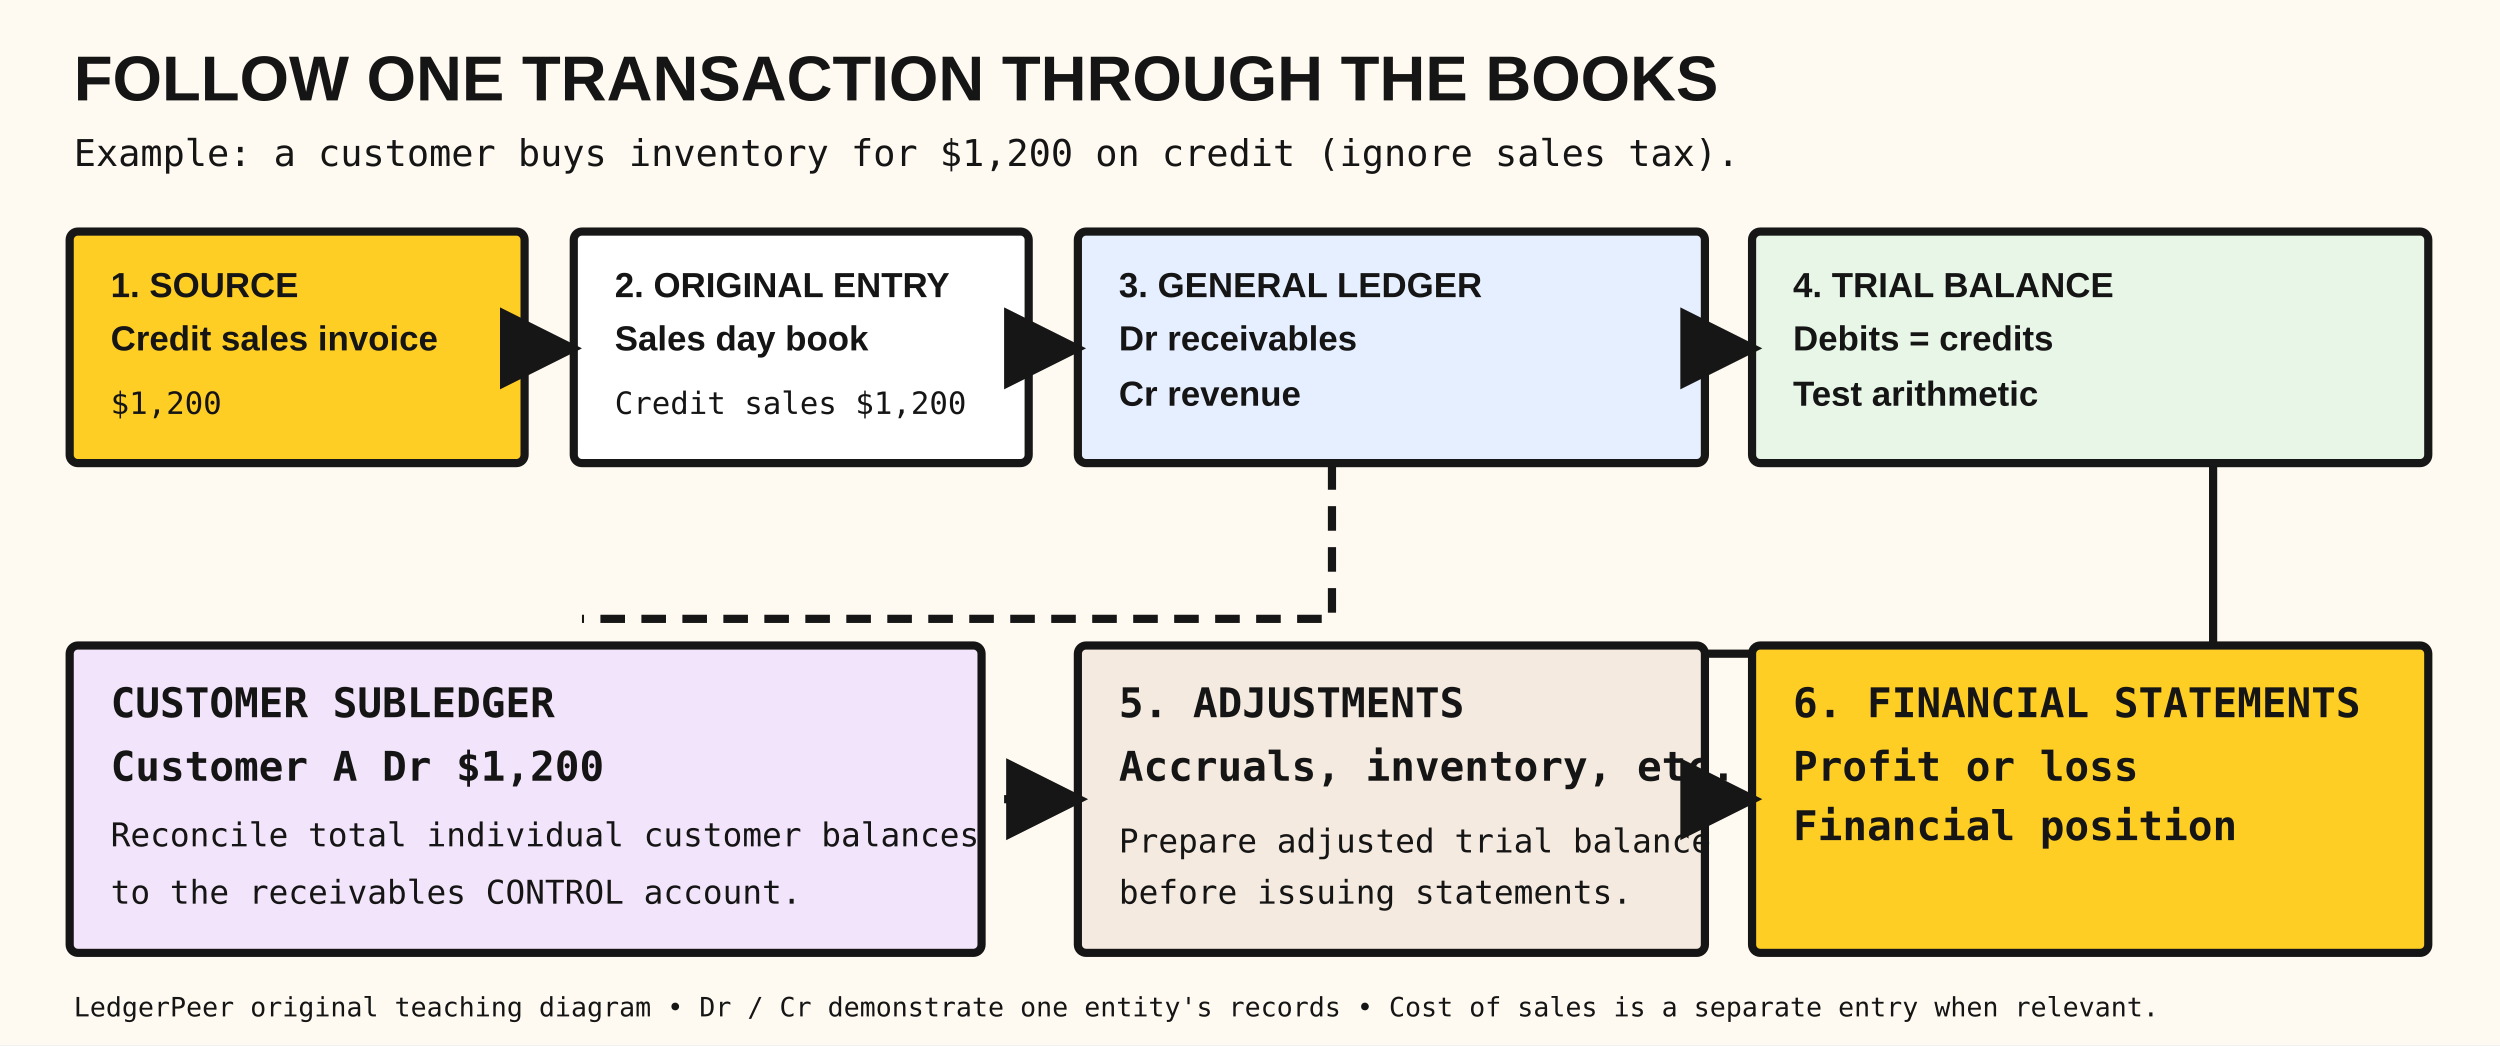
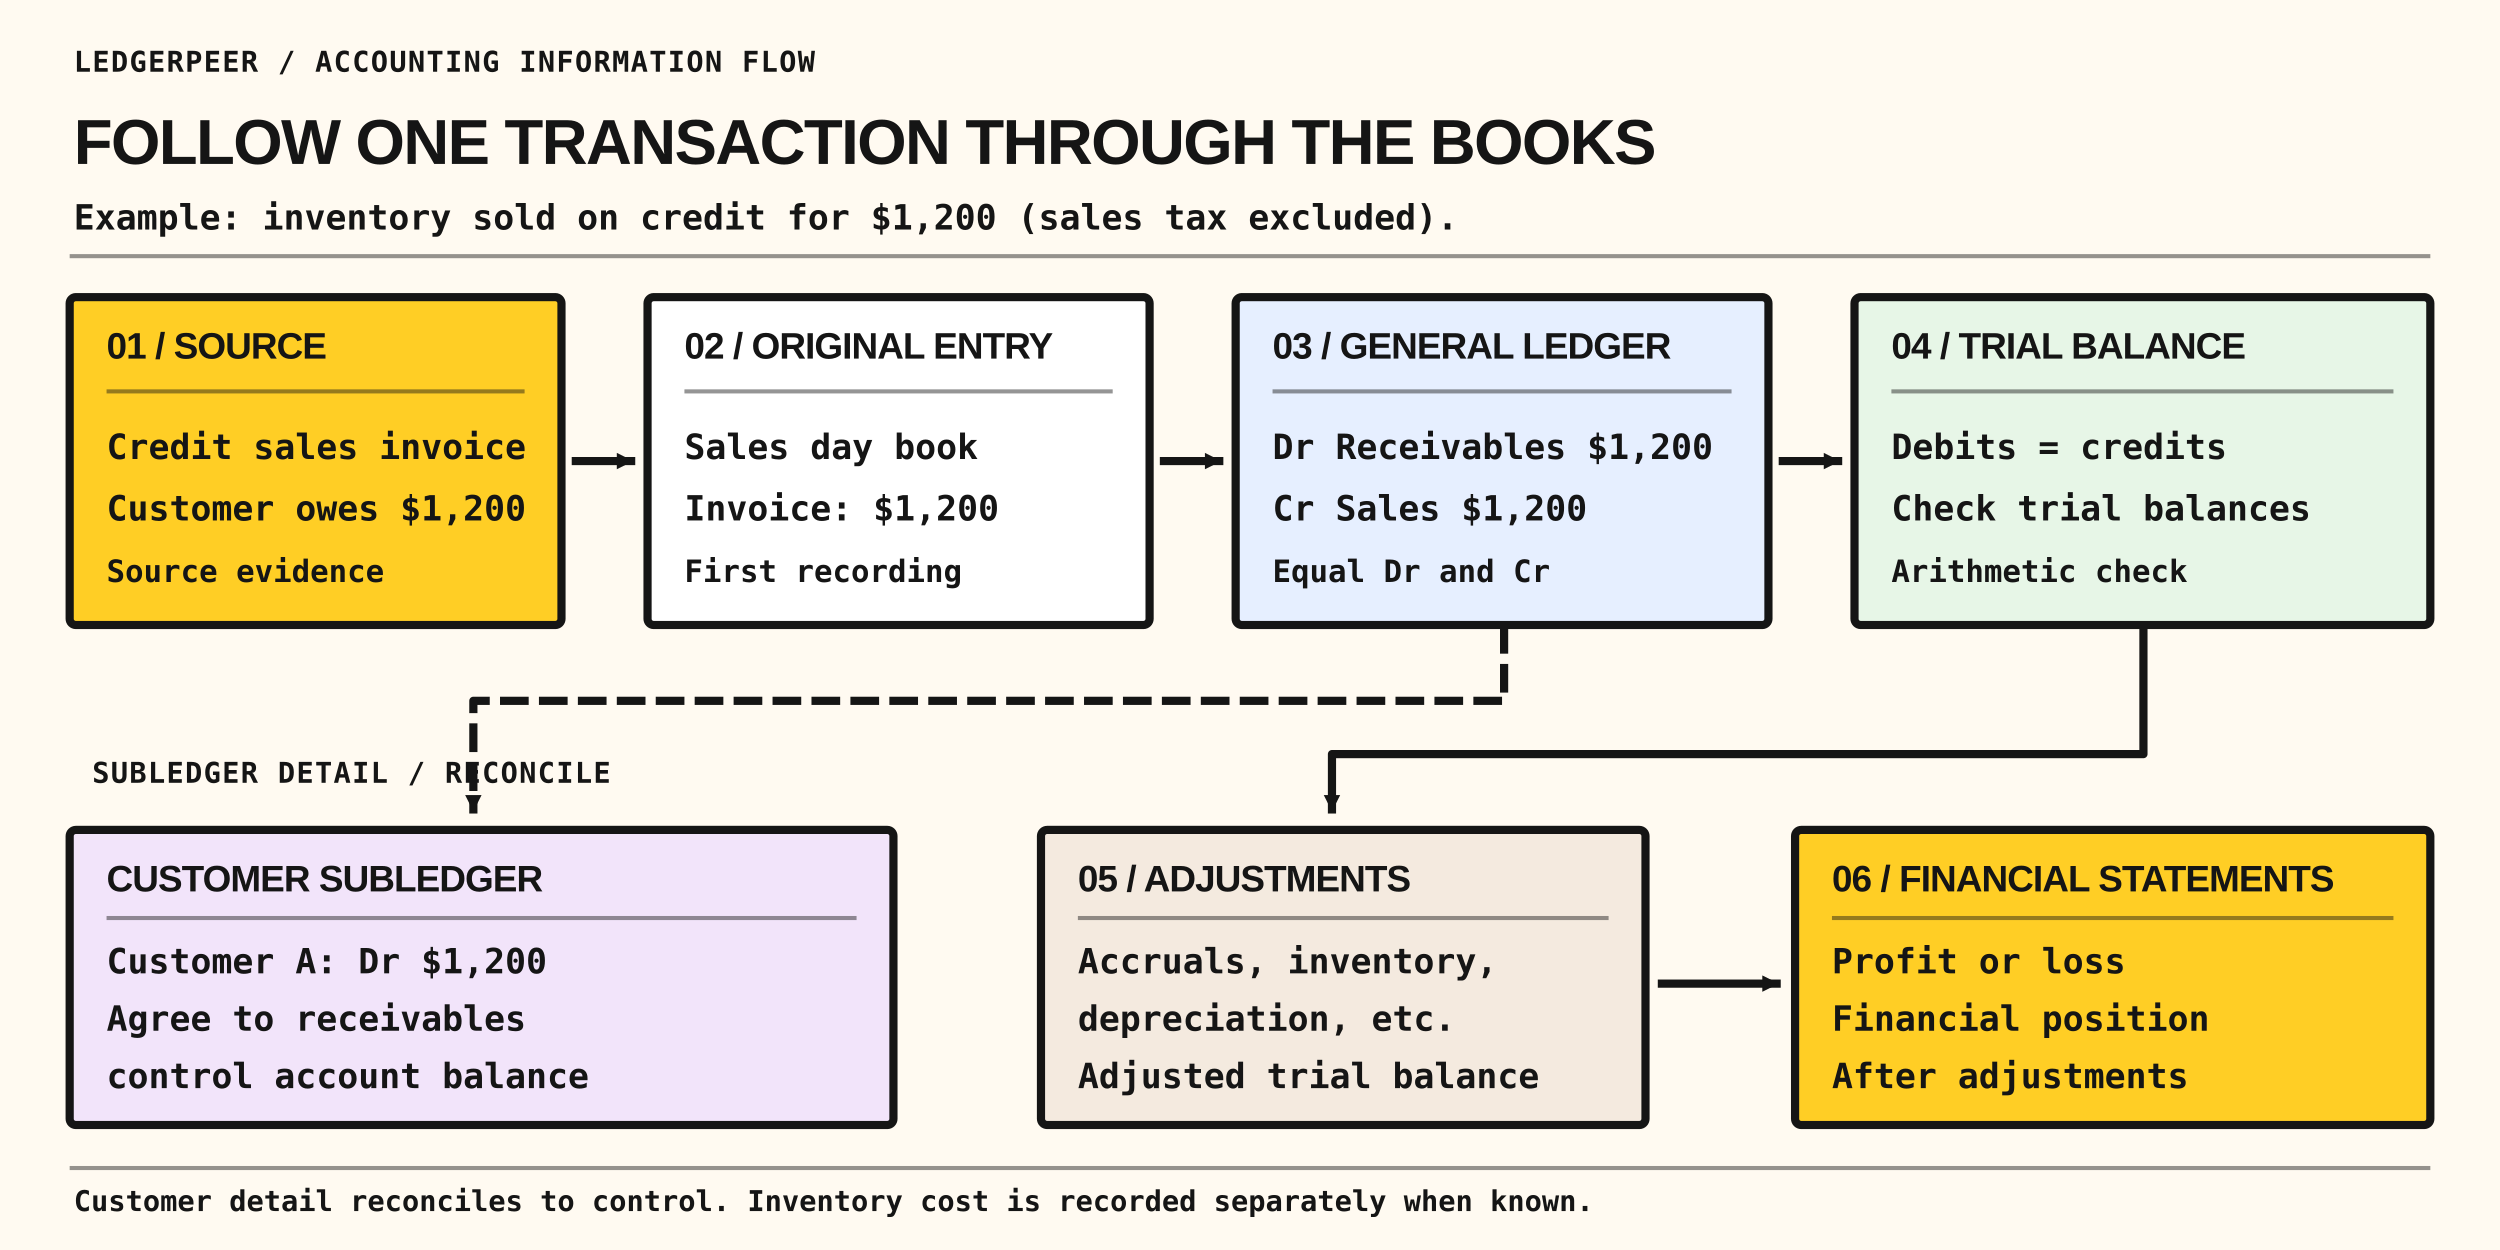
- <svg xmlns="http://www.w3.org/2000/svg" viewBox="0 0 1220 510" role="img" aria-labelledby="title desc">
+ <svg xmlns="http://www.w3.org/2000/svg" viewBox="0 0 1220 610" role="img" aria-labelledby="lp-flow-title lp-flow-description">
+   <style>
+ .lp-display{font-family:"Arial Black","Helvetica Neue",Impact,Arial,sans-serif;font-weight:900;letter-spacing:-.025em;fill:#151515}
+ .lp-body{font-family:ui-monospace,"JetBrains Mono","Space Mono",Menlo,Consolas,monospace;fill:#151515;font-weight:550}
+ .lp-overline{font-size:14px;font-weight:800;letter-spacing:.045em}
+ .lp-title{font-size:31px}
+ .lp-subtitle{font-size:17px}
+ .lp-card-title{font-size:18px}
+ .lp-card-body{font-size:17px}
+ .lp-card-detail{font-size:15px}
+ .lp-footer{font-size:14px}
+ .lp-card{stroke:#151515;stroke-width:4}
+ .lp-rule{stroke:#151515;stroke-width:2;opacity:.45}
+ .lp-path{fill:none;stroke:#151515;stroke-width:4;stroke-linecap:square;stroke-linejoin:round}
+ </style>
  <defs>
-     <marker id="a" markerWidth="11" markerHeight="11" refX="8" refY="5" orient="auto">
-       <path d="M0,0 L10,5 L0,10z" fill="#161616" />
+     <marker id="lp-arrow" markerWidth="8" markerHeight="8" refX="7" refY="4" orient="auto" markerUnits="userSpaceOnUse">
+       <path d="M0 0 L8 4 L0 8 z" fill="#151515" />
    </marker>
  </defs>
-   <rect width="1220" height="510" fill="#fffaf1" />
-   <g font-family="ui-monospace, Menlo, Consolas, monospace" fill="#151515">
-     <text x="36" y="49" font-size="31" font-weight="900" font-family="Arial Black, Helvetica Neue, Impact, Arial, sans-serif">FOLLOW ONE TRANSACTION THROUGH THE BOOKS</text>
-     <text x="36" y="81" font-size="18">Example: a customer buys inventory for $1,200 on credit (ignore sales tax).</text>
-     <g stroke="#171717" stroke-width="4">
-       <rect x="34" y="113" width="222" height="113" rx="4" fill="#ffce25" />
-       <rect x="280" y="113" width="222" height="113" rx="4" fill="#fff" />
-       <rect x="526" y="113" width="306" height="113" rx="4" fill="#e6efff" />
-       <rect x="855" y="113" width="330" height="113" rx="4" fill="#e7f6e7" />
-     </g>
-     <g font-size="17" font-weight="900" font-family="Arial Black, Helvetica Neue, Impact, Arial, sans-serif">
-       <text x="54" y="145">1. SOURCE</text>
-       <text x="54" y="171">Credit sales invoice</text>
-       <text x="300" y="145">2. ORIGINAL ENTRY</text>
-       <text x="300" y="171">Sales day book</text>
-       <text x="546" y="145">3. GENERAL LEDGER</text>
-       <text x="546" y="171">Dr receivables</text>
-       <text x="546" y="198">Cr revenue</text>
-       <text x="875" y="145">4. TRIAL BALANCE</text>
-       <text x="875" y="171">Debits = credits</text>
-       <text x="875" y="198">Test arithmetic</text>
-     </g>
-     <g font-size="15">
-       <text x="54" y="202">$1,200</text>
-       <text x="300" y="202">Credit sales $1,200</text>
-     </g>
-     <g stroke="#161616" stroke-width="4" fill="none" marker-end="url(#a)">
-       <path d="M256 170h20" />
-       <path d="M502 170h20" />
-       <path d="M832 170h20" />
-     </g>
-     <g stroke="#161616" stroke-width="4" fill="none">
-       <path d="M650 227v75h-366" stroke-dasharray="12 8" />
-       <path d="M1080 227v92h-435" />
-     </g>
-     <rect x="34" y="315" width="445" height="150" rx="4" fill="#f2e4fa" stroke="#151515" stroke-width="4" />
-     <rect x="526" y="315" width="306" height="150" rx="4" fill="#f4eadf" stroke="#151515" stroke-width="4" />
-     <rect x="855" y="315" width="330" height="150" rx="4" fill="#ffce25" stroke="#151515" stroke-width="4" />
-     <g font-size="20" font-weight="900">
-       <text x="54" y="350">CUSTOMER SUBLEDGER</text>
-       <text x="54" y="381">Customer A Dr $1,200</text>
-       <text x="546" y="350">5. ADJUSTMENTS</text>
-       <text x="546" y="381">Accruals, inventory, etc.</text>
-       <text x="875" y="350">6. FINANCIAL STATEMENTS</text>
-       <text x="875" y="381">Profit or loss</text>
-       <text x="875" y="410">Financial position</text>
-     </g>
-     <g font-size="16">
-       <text x="54" y="413">Reconcile total individual customer balances</text>
-       <text x="54" y="441">to the receivables CONTROL account.</text>
-       <text x="546" y="416">Prepare adjusted trial balance</text>
-       <text x="546" y="441">before issuing statements.</text>
-     </g>
-     <g stroke="#161616" stroke-width="4" fill="none" marker-end="url(#a)">
-       <path d="M832 390h20" />
-       <path d="M490 390h33" />
-     </g>
-     <text x="36" y="496" font-size="13">LedgerPeer original teaching diagram • Dr / Cr demonstrate one entity's records • Cost of sales is a separate entry when relevant.</text>
+   <rect width="1220" height="610" fill="#fffaf1" />
+   <text class="lp-body lp-overline" x="36" y="35">LEDGERPEER   /   ACCOUNTING INFORMATION FLOW</text>
+   <text class="lp-display lp-title" x="36" y="80">FOLLOW ONE TRANSACTION THROUGH THE BOOKS</text>
+   <text class="lp-body lp-subtitle" x="36" y="112">Example: inventory sold on credit for $1,200 (sales tax excluded).</text>
+   <line class="lp-rule" x1="34" y1="125" x2="1186" y2="125" />
+   <rect class="lp-card" x="34" y="145" width="240" height="160" rx="3" fill="#ffce25" />
+   <rect class="lp-card" x="316" y="145" width="245" height="160" rx="3" fill="#fff" />
+   <rect class="lp-card" x="603" y="145" width="260" height="160" rx="3" fill="#e6efff" />
+   <rect class="lp-card" x="905" y="145" width="281" height="160" rx="3" fill="#e7f6e7" />
+   <text class="lp-display lp-card-title" x="52" y="175">01 / SOURCE</text>
+   <text class="lp-display lp-card-title" x="334" y="175">02 / ORIGINAL ENTRY</text>
+   <text class="lp-display lp-card-title" x="621" y="175">03 / GENERAL LEDGER</text>
+   <text class="lp-display lp-card-title" x="923" y="175">04 / TRIAL BALANCE</text>
+   <path class="lp-rule" d="M52 191 H256 M334 191 H543 M621 191 H845 M923 191 H1168" />
+   <g class="lp-body lp-card-body">
+     <text x="52" y="224">Credit sales invoice</text>
+     <text x="52" y="254">Customer owes $1,200</text>
+     <text x="334" y="224">Sales day book</text>
+     <text x="334" y="254">Invoice: $1,200</text>
+     <text x="621" y="224">Dr Receivables $1,200</text>
+     <text x="621" y="254">Cr Sales $1,200</text>
+     <text x="923" y="224">Debits = credits</text>
+     <text x="923" y="254">Check trial balances</text>
  </g>
+   <g class="lp-body lp-card-detail">
+     <text x="52" y="284">Source evidence</text>
+     <text x="334" y="284">First recording</text>
+     <text x="621" y="284">Equal Dr and Cr</text>
+     <text x="923" y="284">Arithmetic check</text>
+   </g>
+   <g class="lp-path" marker-end="url(#lp-arrow)">
+     <path d="M281 225 H308" />
+     <path d="M568 225 H595" />
+     <path d="M870 225 H897" />
+   </g>
+   <path class="lp-path" d="M734 307 V342 H231 V395" stroke-dasharray="10 9" marker-end="url(#lp-arrow)" />
+   <text class="lp-body lp-overline" x="45" y="382">SUBLEDGER DETAIL / RECONCILE</text>
+   <path class="lp-path" d="M1046 307 V368 H650 V395" marker-end="url(#lp-arrow)" />
+   <rect class="lp-card" x="34" y="405" width="402" height="144" rx="3" fill="#f2e4fa" />
+   <rect class="lp-card" x="508" y="405" width="295" height="144" rx="3" fill="#f4eadf" />
+   <rect class="lp-card" x="876" y="405" width="310" height="144" rx="3" fill="#ffce25" />
+   <text class="lp-display lp-card-title" x="52" y="435">CUSTOMER SUBLEDGER</text>
+   <text class="lp-display lp-card-title" x="526" y="435">05 / ADJUSTMENTS</text>
+   <text class="lp-display lp-card-title" x="894" y="435">06 / FINANCIAL STATEMENTS</text>
+   <path class="lp-rule" d="M52 448 H418 M526 448 H785 M894 448 H1168" />
+   <g class="lp-body lp-card-body">
+     <text x="52" y="475">Customer A: Dr $1,200</text>
+     <text x="52" y="503">Agree to receivables</text>
+     <text x="52" y="531">control account balance</text>
+     <text x="526" y="475">Accruals, inventory,</text>
+     <text x="526" y="503">depreciation, etc.</text>
+     <text x="526" y="531">Adjusted trial balance</text>
+     <text x="894" y="475">Profit or loss</text>
+     <text x="894" y="503">Financial position</text>
+     <text x="894" y="531">After adjustments</text>
+   </g>
+   <path class="lp-path" d="M811 480 H867" marker-end="url(#lp-arrow)" />
+   <line class="lp-rule" x1="34" y1="570" x2="1186" y2="570" />
+   <text class="lp-body lp-footer" x="36" y="591">Customer detail reconciles to control. Inventory cost is recorded separately when known.</text>
</svg>
